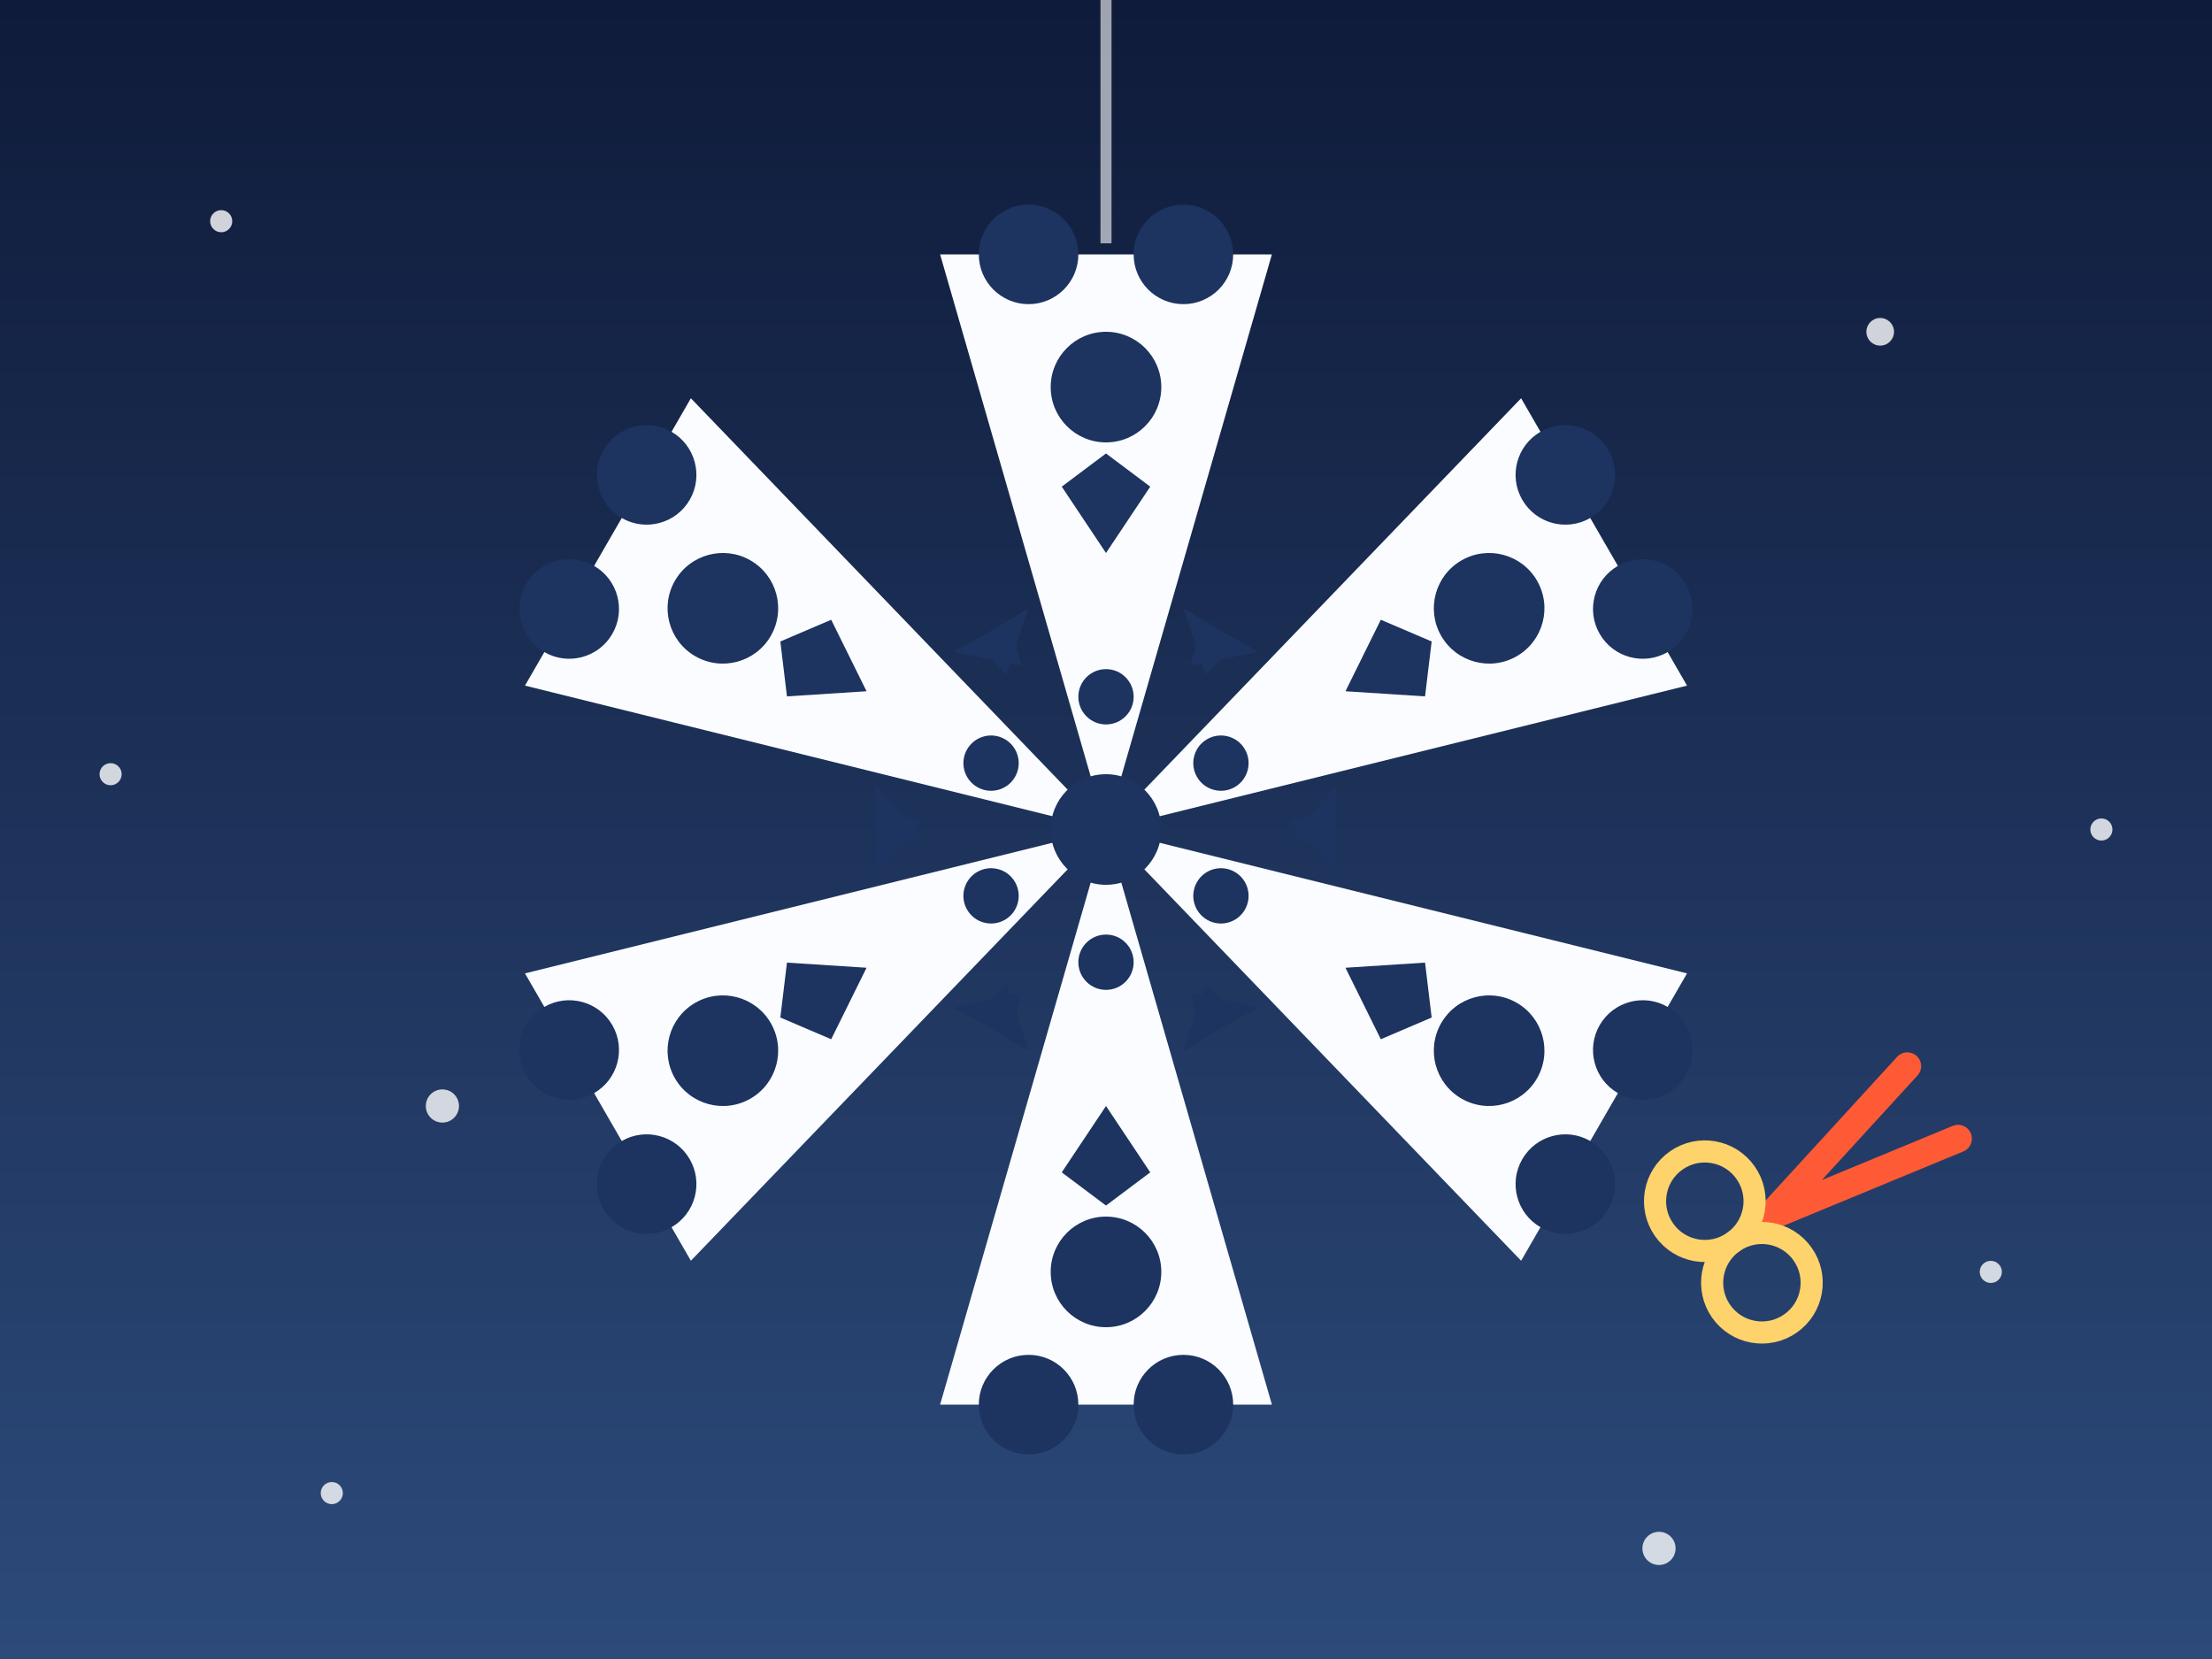
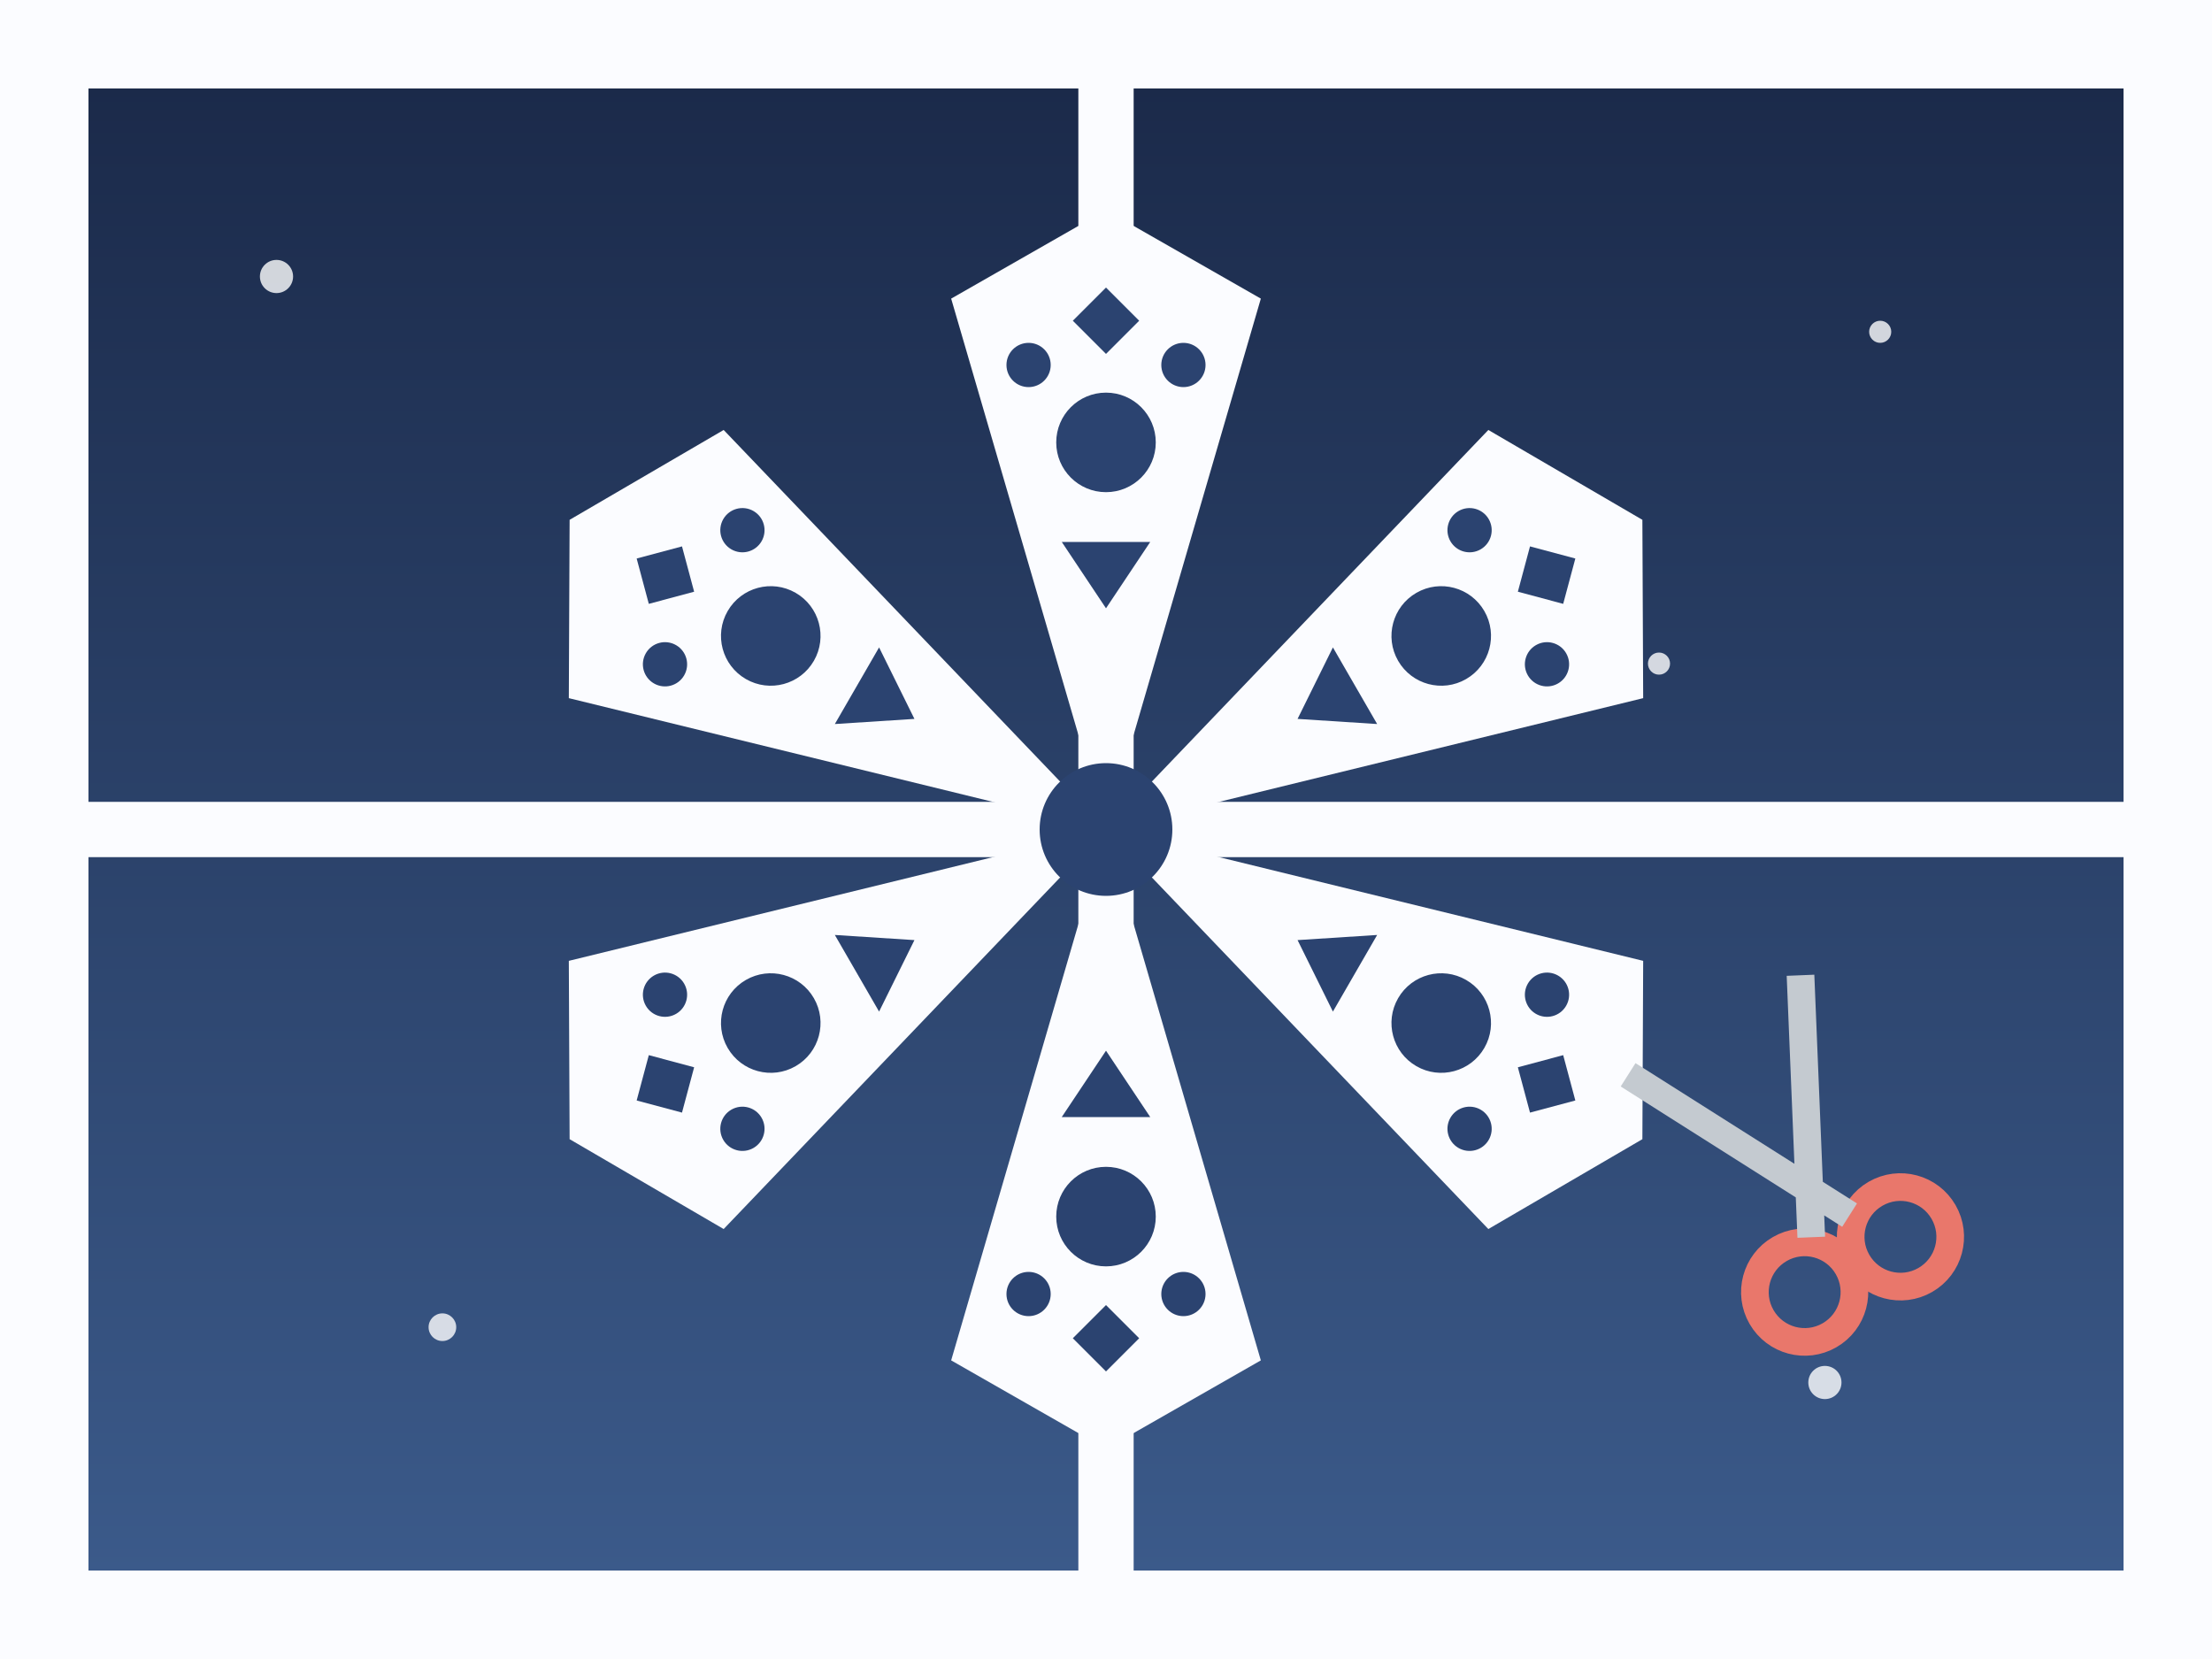
<svg xmlns="http://www.w3.org/2000/svg" viewBox="0 0 400 300">
  <defs>
    <linearGradient id="n" x1="0" y1="0" x2="0" y2="1">
-       <stop offset="0" stop-color="#0f1b3a" />
-       <stop offset="1" stop-color="#2c4a7a" />
+       <stop offset="0" stop-color="#1b2a4a" />
+       <stop offset="1" stop-color="#3b5a8a" />
    </linearGradient>
    <g id="a">
-       <path d="M0 0L-30-104h60z" fill="#fbfcff" />
-       <circle cy="-80" r="10" fill="#1d3360" />
-       <path d="M0-50l-8-12 8-6 8 6z" fill="#1d3360" />
-       <circle cx="-14" cy="-104" r="9" fill="#1d3360" />
-       <circle cx="14" cy="-104" r="9" fill="#1d3360" />
-       <path d="M-24-34l10-6-4 12z" fill="#1d3360" />
-       <path d="M24-34l-10-6 4 12z" fill="#1d3360" />
-       <circle cy="-24" r="5" fill="#1d3360" />
+       <path d="M0 0L-28-96 0-112 28-96z" fill="#fbfcff" />
+       <circle cy="-70" r="9" fill="#2b4370" />
+       <path d="M0-40l-8-12h16z" fill="#2b4370" />
+       <path d="M0-98l-6 6 6 6 6-6z" fill="#2b4370" />
+       <circle cx="-14" cy="-84" r="4" fill="#2b4370" />
+       <circle cx="14" cy="-84" r="4" fill="#2b4370" />
    </g>
  </defs>
-   <rect width="400" height="300" fill="url(#n)" />
-   <g fill="#fff" opacity=".8">
-     <circle cx="40" cy="40" r="2" />
-     <circle cx="80" cy="200" r="3" />
-     <circle cx="340" cy="60" r="2.5" />
-     <circle cx="360" cy="230" r="2" />
-     <circle cx="60" cy="270" r="2" />
-     <circle cx="300" cy="280" r="3" />
-     <circle cx="20" cy="140" r="2" />
-     <circle cx="380" cy="150" r="2" />
-   </g>
-   <line x1="200" y1="0" x2="200" y2="44" stroke="#fff" stroke-opacity=".6" stroke-width="2" />
+   <rect width="400" height="300" fill="#fbfcff" />
+   <rect x="16" y="16" width="368" height="268" fill="url(#n)" />
+   <path d="M200 16v268M16 150h368" stroke="#fbfcff" stroke-width="10" />
  <g transform="translate(200 150)">
    <use href="#a" />
    <use href="#a" transform="rotate(60)" />
    <use href="#a" transform="rotate(120)" />
    <use href="#a" transform="rotate(180)" />
    <use href="#a" transform="rotate(240)" />
    <use href="#a" transform="rotate(300)" />
-     <circle r="10" fill="#1d3360" />
+     <circle r="12" fill="#2b4370" />
  </g>
-   <g transform="translate(320 220) rotate(-35)">
-     <path d="M0 0l36 8M0 0l36-8" stroke="#ff5a36" stroke-width="5" stroke-linecap="round" />
-     <circle cx="-8" cy="-9" r="9" fill="none" stroke="#ffd36b" stroke-width="4" />
-     <circle cx="-8" cy="9" r="9" fill="none" stroke="#ffd36b" stroke-width="4" />
+   <g fill="#fff" opacity=".8">
+     <circle cx="50" cy="50" r="3" />
+     <circle cx="340" cy="60" r="2" />
+     <circle cx="80" cy="240" r="2.5" />
+     <circle cx="330" cy="250" r="3" />
+     <circle cx="300" cy="120" r="2" />
+   </g>
+   <g transform="translate(330 220) rotate(-30)">
+     <circle cx="-10" cy="10" r="9" fill="none" stroke="#e9776b" stroke-width="5" />
+     <circle cx="10" cy="10" r="9" fill="none" stroke="#e9776b" stroke-width="5" />
+     <path d="M-4 2L18-40M4 2l-22-42" stroke="#c4cad0" stroke-width="5" />
  </g>
</svg>
